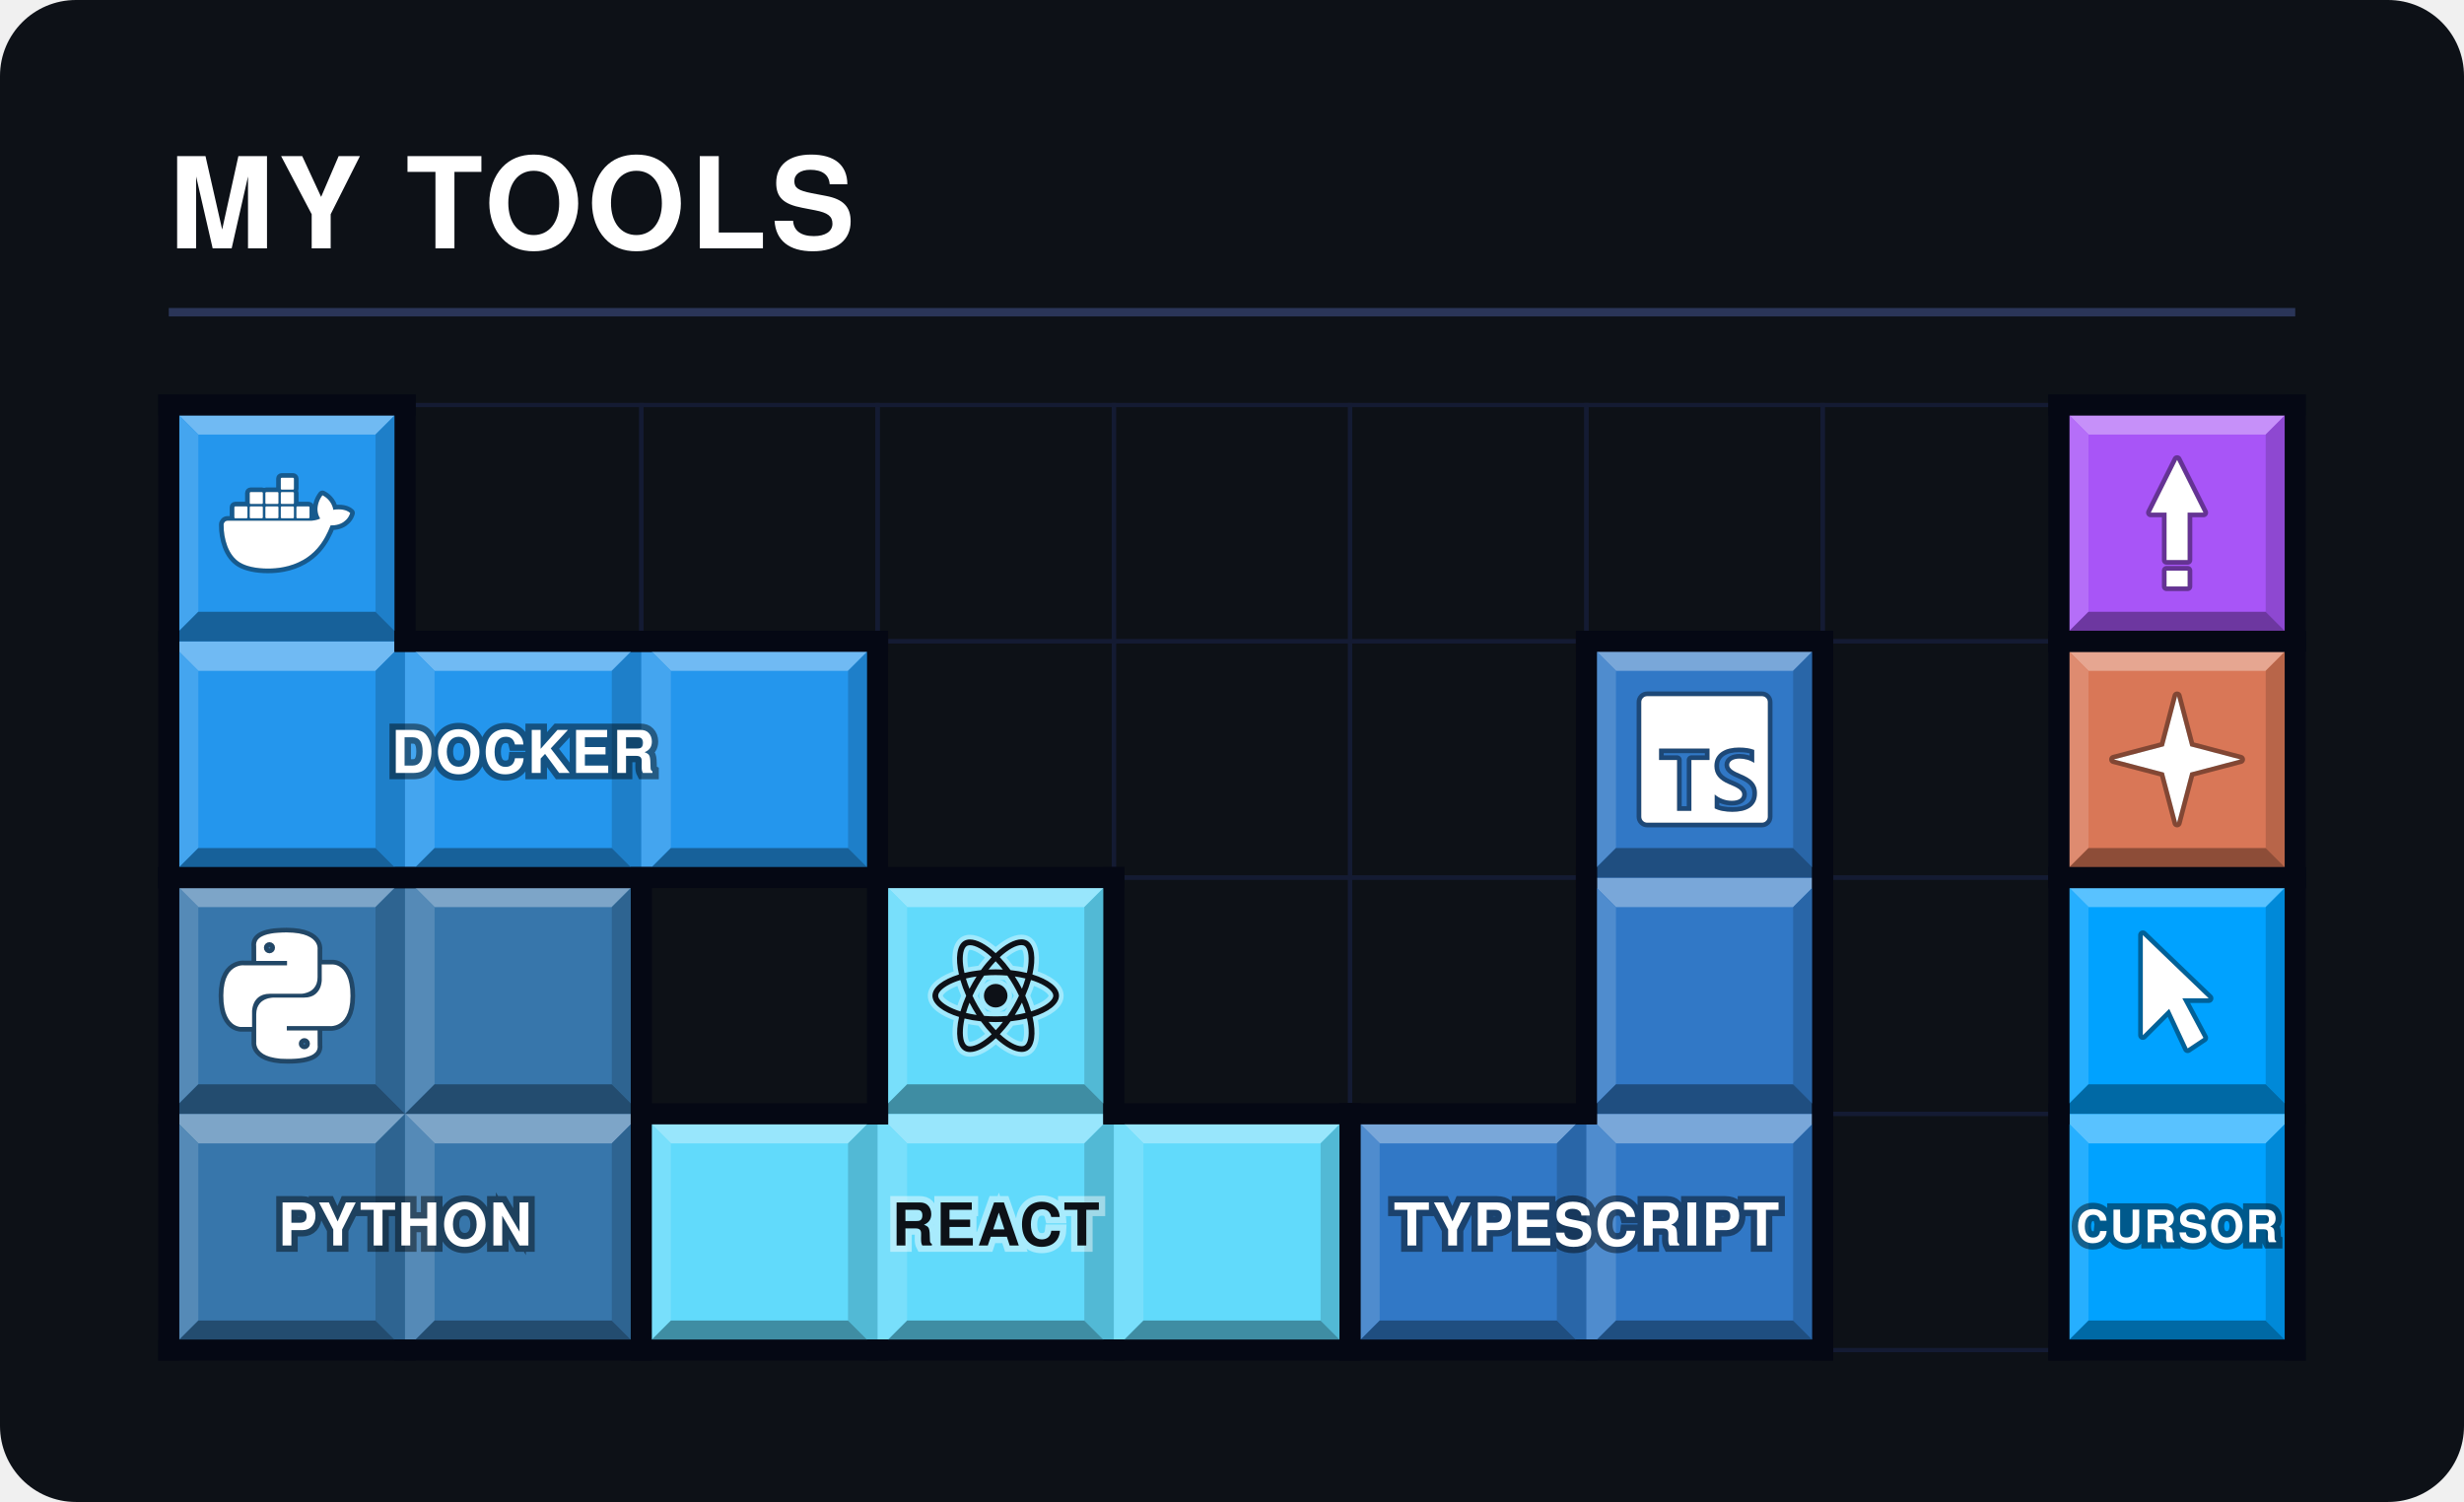
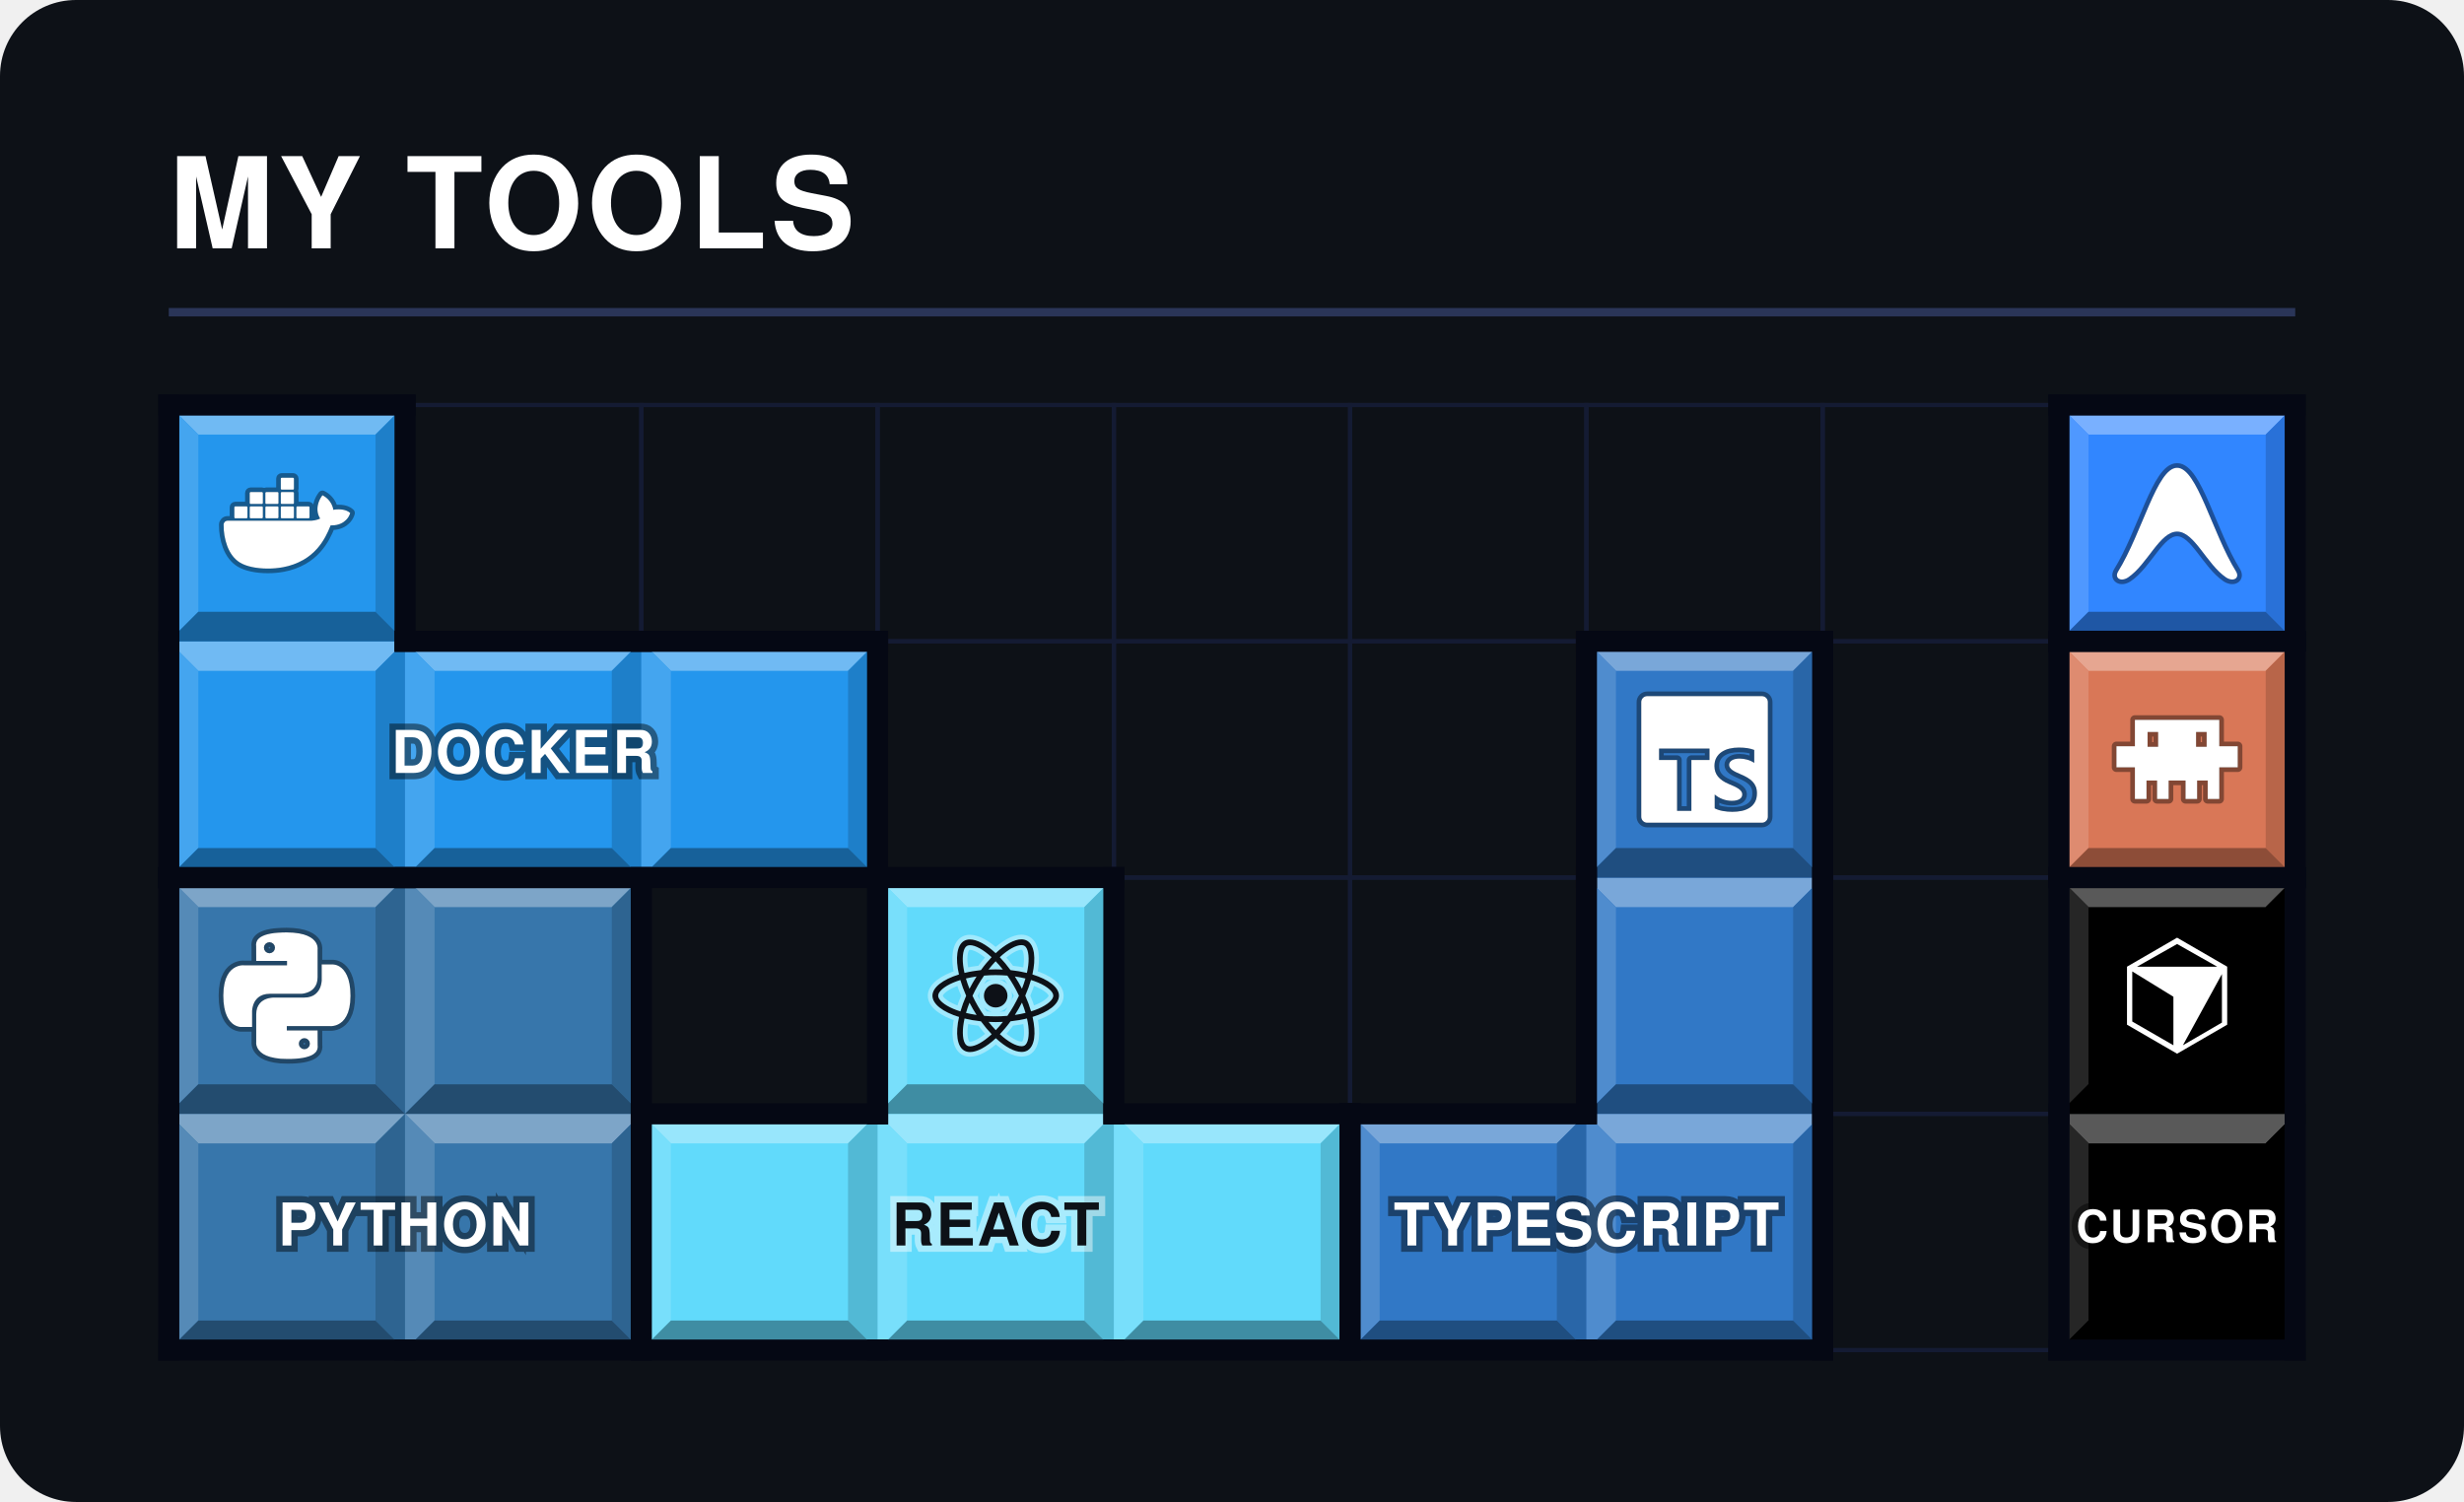
<svg xmlns="http://www.w3.org/2000/svg" viewBox="0 0 584 356" width="584" height="356" role="img" aria-label="Falling-block graphic showing tech skills: PYTHON, REACT, TYPESCRIPT, DOCKER, CURSOR, CLAUDE, ANTIGRAVITY">
  <style>text{font-family:"Segoe UI",Verdana,Helvetica,Arial,sans-serif;font-weight:800;stroke-width:3px;paint-order:stroke;text-anchor:middle;dominant-baseline:central;letter-spacing:.4px}.t{font-size:30px;text-anchor:start;fill:#fff;stroke:none;letter-spacing:1px}@media (prefers-reduced-motion:reduce){.p{animation:none!important}}@keyframes f0{0%{transform:translateY(-280px);animation-timing-function:step-end}9.070%{transform:translateY(-280px);animation-timing-function:step-end}10.658%{transform:translateY(-224px);animation-timing-function:step-end}12.245%{transform:translateY(-168px);animation-timing-function:step-end}13.832%{transform:translateY(-112px);animation-timing-function:step-end}15.420%{transform:translateY(-56px);animation-timing-function:step-end}17.007%{transform:translateY(0px);animation-timing-function:step-end}100%{transform:translateY(0px)}}@keyframes f1{0%{transform:translateY(-280px);animation-timing-function:step-end}17.234%{transform:translateY(-280px);animation-timing-function:step-end}18.821%{transform:translateY(-224px);animation-timing-function:step-end}20.408%{transform:translateY(-168px);animation-timing-function:step-end}21.995%{transform:translateY(-112px);animation-timing-function:step-end}23.583%{transform:translateY(-56px);animation-timing-function:step-end}25.170%{transform:translateY(0px);animation-timing-function:step-end}100%{transform:translateY(0px)}}@keyframes f2{0%{transform:translateY(-280px);animation-timing-function:step-end}25.397%{transform:translateY(-280px);animation-timing-function:step-end}26.984%{transform:translateY(-224px);animation-timing-function:step-end}28.571%{transform:translateY(-168px);animation-timing-function:step-end}30.159%{transform:translateY(-112px);animation-timing-function:step-end}31.746%{transform:translateY(-56px);animation-timing-function:step-end}33.333%{transform:translateY(0px);animation-timing-function:step-end}100%{transform:translateY(0px)}}@keyframes f3{0%{transform:translateY(-168px);animation-timing-function:step-end}41.043%{transform:translateY(-168px);animation-timing-function:step-end}42.630%{transform:translateY(-112px);animation-timing-function:step-end}44.218%{transform:translateY(-56px);animation-timing-function:step-end}45.805%{transform:translateY(0px);animation-timing-function:step-end}100%{transform:translateY(0px)}}@keyframes a0{0%{transform:translateY(-280px);animation-timing-function:step-end}63.719%{transform:translateY(-280px);animation-timing-function:step-end}65.306%{transform:translateY(-224px);animation-timing-function:step-end}66.893%{transform:translateY(-168px);animation-timing-function:step-end}68.481%{transform:translateY(-112px);animation-timing-function:step-end}70.068%{transform:translateY(-56px);animation-timing-function:step-end}71.655%{transform:translateY(0px);animation-timing-function:step-end}100%{transform:translateY(0px)}}@keyframes a1{0%{transform:translateY(-168px);animation-timing-function:step-end}75.057%{transform:translateY(-168px);animation-timing-function:step-end}76.644%{transform:translateY(-112px);animation-timing-function:step-end}78.231%{transform:translateY(-56px);animation-timing-function:step-end}79.819%{transform:translateY(0px);animation-timing-function:step-end}100%{transform:translateY(0px)}}@keyframes a2{0%{transform:translateY(-112px);animation-timing-function:step-end}83.220%{transform:translateY(-112px);animation-timing-function:step-end}84.807%{transform:translateY(-56px);animation-timing-function:step-end}86.395%{transform:translateY(0px);animation-timing-function:step-end}100%{transform:translateY(0px)}}</style>
  <defs>
    <clipPath id="well">
      <rect x="0" y="92" width="584" height="264" />
    </clipPath>
  </defs>
  <rect width="584" height="356" rx="18" fill="#0d1117" />
  <text class="t" x="40" y="52">MY TOOLS</text>
  <line x1="40" y1="74" x2="544" y2="74" stroke="#2a3558" stroke-width="2" />
  <rect x="40" y="264" width="56" height="56" fill="none" stroke="#141b33" />
  <rect x="40" y="208" width="56" height="56" fill="none" stroke="#141b33" />
  <rect x="40" y="152" width="56" height="56" fill="none" stroke="#141b33" />
  <rect x="40" y="96" width="56" height="56" fill="none" stroke="#141b33" />
  <rect x="96" y="264" width="56" height="56" fill="none" stroke="#141b33" />
  <rect x="96" y="208" width="56" height="56" fill="none" stroke="#141b33" />
  <rect x="96" y="152" width="56" height="56" fill="none" stroke="#141b33" />
  <rect x="96" y="96" width="56" height="56" fill="none" stroke="#141b33" />
  <rect x="152" y="264" width="56" height="56" fill="none" stroke="#141b33" />
  <rect x="152" y="208" width="56" height="56" fill="none" stroke="#141b33" />
  <rect x="152" y="152" width="56" height="56" fill="none" stroke="#141b33" />
  <rect x="152" y="96" width="56" height="56" fill="none" stroke="#141b33" />
  <rect x="208" y="264" width="56" height="56" fill="none" stroke="#141b33" />
  <rect x="208" y="208" width="56" height="56" fill="none" stroke="#141b33" />
  <rect x="208" y="152" width="56" height="56" fill="none" stroke="#141b33" />
  <rect x="208" y="96" width="56" height="56" fill="none" stroke="#141b33" />
  <rect x="264" y="264" width="56" height="56" fill="none" stroke="#141b33" />
  <rect x="264" y="208" width="56" height="56" fill="none" stroke="#141b33" />
  <rect x="264" y="152" width="56" height="56" fill="none" stroke="#141b33" />
  <rect x="264" y="96" width="56" height="56" fill="none" stroke="#141b33" />
  <rect x="320" y="264" width="56" height="56" fill="none" stroke="#141b33" />
  <rect x="320" y="208" width="56" height="56" fill="none" stroke="#141b33" />
  <rect x="320" y="152" width="56" height="56" fill="none" stroke="#141b33" />
  <rect x="320" y="96" width="56" height="56" fill="none" stroke="#141b33" />
  <rect x="376" y="264" width="56" height="56" fill="none" stroke="#141b33" />
  <rect x="376" y="208" width="56" height="56" fill="none" stroke="#141b33" />
  <rect x="376" y="152" width="56" height="56" fill="none" stroke="#141b33" />
  <rect x="376" y="96" width="56" height="56" fill="none" stroke="#141b33" />
  <rect x="432" y="264" width="56" height="56" fill="none" stroke="#141b33" />
  <rect x="432" y="208" width="56" height="56" fill="none" stroke="#141b33" />
  <rect x="432" y="152" width="56" height="56" fill="none" stroke="#141b33" />
  <rect x="432" y="96" width="56" height="56" fill="none" stroke="#141b33" />
  <rect x="488" y="264" width="56" height="56" fill="none" stroke="#141b33" />
  <rect x="488" y="208" width="56" height="56" fill="none" stroke="#141b33" />
  <rect x="488" y="152" width="56" height="56" fill="none" stroke="#141b33" />
  <rect x="488" y="96" width="56" height="56" fill="none" stroke="#141b33" />
  <g clip-path="url(#well)">
    <g class="p" style="animation:f0 4.41s linear 1 both">
      <rect x="40" y="264" width="56" height="56" fill="#3776ab" />
      <polygon points="40,264 96,264 89,271 47,271" fill="#7da5c8" />
      <polygon points="40,264 47,271 47,313 40,320" fill="#558ab7" />
      <polygon points="96,264 96,320 89,313 89,271" fill="#2e6491" />
      <polygon points="40,320 96,320 89,313 47,313" fill="#234c6f" />
      <rect x="96" y="264" width="56" height="56" fill="#3776ab" />
      <polygon points="96,264 152,264 145,271 103,271" fill="#7da5c8" />
      <polygon points="96,264 103,271 103,313 96,320" fill="#558ab7" />
      <polygon points="152,264 152,320 145,313 145,271" fill="#2e6491" />
      <polygon points="96,320 152,320 145,313 103,313" fill="#234c6f" />
      <rect x="40" y="208" width="56" height="56" fill="#3776ab" />
      <polygon points="40,208 96,208 89,215 47,215" fill="#7da5c8" />
      <polygon points="40,208 47,215 47,257 40,264" fill="#558ab7" />
      <polygon points="96,208 96,264 89,257 89,215" fill="#2e6491" />
      <polygon points="40,264 96,264 89,257 47,257" fill="#234c6f" />
      <rect x="96" y="208" width="56" height="56" fill="#3776ab" />
      <polygon points="96,208 152,208 145,215 103,215" fill="#7da5c8" />
      <polygon points="96,208 103,215 103,257 96,264" fill="#558ab7" />
      <polygon points="152,208 152,264 145,257 145,215" fill="#2e6491" />
      <polygon points="96,264 152,264 145,257 103,257" fill="#234c6f" />
      <line x1="40" y1="320" x2="96" y2="320" stroke="#050814" stroke-width="5" stroke-linecap="square" />
      <line x1="40" y1="264" x2="40" y2="320" stroke="#050814" stroke-width="5" stroke-linecap="square" />
      <line x1="96" y1="320" x2="152" y2="320" stroke="#050814" stroke-width="5" stroke-linecap="square" />
      <line x1="152" y1="264" x2="152" y2="320" stroke="#050814" stroke-width="5" stroke-linecap="square" />
      <line x1="40" y1="208" x2="96" y2="208" stroke="#050814" stroke-width="5" stroke-linecap="square" />
      <line x1="40" y1="208" x2="40" y2="264" stroke="#050814" stroke-width="5" stroke-linecap="square" />
      <line x1="96" y1="208" x2="152" y2="208" stroke="#050814" stroke-width="5" stroke-linecap="square" />
      <line x1="152" y1="208" x2="152" y2="264" stroke="#050814" stroke-width="5" stroke-linecap="square" />
      <path transform="translate(53.0,221.0) scale(1.25)" d="M14.25.18l.9.2.73.26.59.3.45.32.34.34.25.34.16.33.1.3.04.26.02.2-.01.13V8.5l-.05.63-.13.55-.21.46-.26.38-.3.31-.33.25-.35.19-.35.14-.33.1-.3.07-.26.04-.21.02H8.77l-.69.05-.59.14-.5.22-.41.27-.33.32-.27.35-.2.36-.15.37-.1.35-.07.32-.04.27-.02.21v3.06H3.17l-.21-.03-.28-.07-.32-.12-.35-.18-.36-.26-.36-.36-.35-.46-.32-.59-.28-.73-.21-.88-.14-1.05-.05-1.23.06-1.22.16-1.04.24-.87.32-.71.36-.57.4-.44.42-.33.42-.24.4-.16.36-.1.32-.05.24-.01h.16l.06.01h8.16v-.83H6.18l-.01-2.75-.02-.37.05-.34.11-.31.17-.28.25-.26.31-.23.38-.2.44-.18.51-.15.58-.12.64-.1.71-.06.77-.04.84-.02 1.27.05zm-6.3 1.98l-.23.33-.08.41.08.41.23.34.33.22.41.09.41-.09.33-.22.23-.34.08-.41-.08-.41-.23-.33-.33-.22-.41-.09-.41.09zm13.09 3.95l.28.06.32.12.35.18.36.27.36.35.35.47.32.59.28.73.21.88.14 1.04.05 1.23-.06 1.23-.16 1.04-.24.86-.32.71-.36.57-.4.45-.42.33-.42.24-.4.16-.36.09-.32.05-.24.02-.16-.01h-8.22v.82h5.84l.01 2.76.02.36-.05.34-.11.31-.17.29-.25.25-.31.24-.38.2-.44.17-.51.15-.58.13-.64.09-.71.07-.77.04-.84.01-1.27-.04-1.07-.14-.9-.2-.73-.25-.59-.3-.45-.33-.34-.34-.25-.34-.16-.33-.1-.3-.04-.25-.02-.2.01-.13v-5.34l.05-.64.13-.54.21-.46.26-.38.3-.32.33-.24.35-.2.35-.14.33-.1.3-.06.26-.04.21-.02.13-.01h5.84l.69-.05.59-.14.5-.21.41-.28.33-.32.27-.35.2-.36.15-.36.1-.35.07-.32.04-.28.02-.21V6.07h2.09l.14.01zm-6.47 14.25l-.23.33-.08.41.08.41.23.33.33.23.41.08.41-.08.33-.23.23-.33.08-.41-.08-.41-.23-.33-.33-.23-.41-.08-.41.08z" fill="#000000" fill-opacity=".4" stroke="#000000" stroke-opacity=".4" stroke-width="1.76" stroke-linejoin="round" />
      <path transform="translate(53.0,221.0) scale(1.25)" d="M14.25.18l.9.2.73.26.59.3.45.32.34.34.25.34.16.33.1.3.04.26.02.2-.01.13V8.5l-.05.63-.13.55-.21.46-.26.38-.3.31-.33.25-.35.19-.35.14-.33.1-.3.07-.26.04-.21.02H8.77l-.69.05-.59.14-.5.22-.41.27-.33.32-.27.35-.2.36-.15.37-.1.35-.07.32-.04.27-.02.21v3.06H3.17l-.21-.03-.28-.07-.32-.12-.35-.18-.36-.26-.36-.36-.35-.46-.32-.59-.28-.73-.21-.88-.14-1.05-.05-1.23.06-1.22.16-1.04.24-.87.32-.71.36-.57.4-.44.42-.33.42-.24.4-.16.36-.1.32-.05.24-.01h.16l.06.01h8.16v-.83H6.18l-.01-2.75-.02-.37.05-.34.11-.31.17-.28.25-.26.31-.23.38-.2.44-.18.51-.15.58-.12.64-.1.71-.06.77-.04.84-.02 1.27.05zm-6.3 1.98l-.23.33-.08.41.08.41.23.34.33.22.41.09.41-.09.33-.22.23-.34.08-.41-.08-.41-.23-.33-.33-.22-.41-.09-.41.09zm13.09 3.95l.28.06.32.12.35.18.36.27.36.35.35.47.32.59.28.73.21.88.14 1.04.05 1.23-.06 1.23-.16 1.04-.24.86-.32.71-.36.57-.4.45-.42.33-.42.24-.4.16-.36.09-.32.05-.24.02-.16-.01h-8.22v.82h5.84l.01 2.76.02.36-.05.34-.11.31-.17.29-.25.25-.31.24-.38.2-.44.17-.51.15-.58.13-.64.09-.71.07-.77.04-.84.01-1.27-.04-1.07-.14-.9-.2-.73-.25-.59-.3-.45-.33-.34-.34-.25-.34-.16-.33-.1-.3-.04-.25-.02-.2.01-.13v-5.34l.05-.64.13-.54.21-.46.26-.38.3-.32.33-.24.35-.2.35-.14.33-.1.3-.06.26-.04.21-.02.13-.01h5.84l.69-.05.59-.14.5-.21.41-.28.33-.32.27-.35.2-.36.15-.36.1-.35.07-.32.04-.28.02-.21V6.07h2.09l.14.01zm-6.47 14.25l-.23.33-.08.41.08.41.23.33.33.23.41.08.41-.08.33-.23.23-.33.08-.41-.08-.41-.23-.33-.33-.23-.41-.08-.41.08z" fill="#ffffff" />
      <text x="96.0" y="292.0" font-size="14.0" style="fill:#ffffff;stroke:#000000;stroke-opacity:.45">PYTHON</text>
    </g>
    <g class="p" style="animation:f1 4.41s linear 1 both">
      <rect x="152" y="264" width="56" height="56" fill="#61dafb" />
      <polygon points="152,264 208,264 201,271 159,271" fill="#98e6fc" />
      <polygon points="152,264 159,271 159,313 152,320" fill="#78dffb" />
      <polygon points="208,264 208,320 201,313 201,271" fill="#52b9d5" />
      <polygon points="152,320 208,320 201,313 159,313" fill="#3f8da3" />
      <rect x="208" y="264" width="56" height="56" fill="#61dafb" />
      <polygon points="208,264 264,264 257,271 215,271" fill="#98e6fc" />
      <polygon points="208,264 215,271 215,313 208,320" fill="#78dffb" />
      <polygon points="264,264 264,320 257,313 257,271" fill="#52b9d5" />
      <polygon points="208,320 264,320 257,313 215,313" fill="#3f8da3" />
      <rect x="264" y="264" width="56" height="56" fill="#61dafb" />
      <polygon points="264,264 320,264 313,271 271,271" fill="#98e6fc" />
      <polygon points="264,264 271,271 271,313 264,320" fill="#78dffb" />
      <polygon points="320,264 320,320 313,313 313,271" fill="#52b9d5" />
      <polygon points="264,320 320,320 313,313 271,313" fill="#3f8da3" />
      <rect x="208" y="208" width="56" height="56" fill="#61dafb" />
      <polygon points="208,208 264,208 257,215 215,215" fill="#98e6fc" />
      <polygon points="208,208 215,215 215,257 208,264" fill="#78dffb" />
      <polygon points="264,208 264,264 257,257 257,215" fill="#52b9d5" />
      <polygon points="208,264 264,264 257,257 215,257" fill="#3f8da3" />
      <line x1="152" y1="264" x2="208" y2="264" stroke="#050814" stroke-width="5" stroke-linecap="square" />
      <line x1="152" y1="320" x2="208" y2="320" stroke="#050814" stroke-width="5" stroke-linecap="square" />
      <line x1="152" y1="264" x2="152" y2="320" stroke="#050814" stroke-width="5" stroke-linecap="square" />
      <line x1="208" y1="320" x2="264" y2="320" stroke="#050814" stroke-width="5" stroke-linecap="square" />
      <line x1="264" y1="264" x2="320" y2="264" stroke="#050814" stroke-width="5" stroke-linecap="square" />
      <line x1="264" y1="320" x2="320" y2="320" stroke="#050814" stroke-width="5" stroke-linecap="square" />
      <line x1="320" y1="264" x2="320" y2="320" stroke="#050814" stroke-width="5" stroke-linecap="square" />
      <line x1="208" y1="208" x2="264" y2="208" stroke="#050814" stroke-width="5" stroke-linecap="square" />
      <line x1="208" y1="208" x2="208" y2="264" stroke="#050814" stroke-width="5" stroke-linecap="square" />
      <line x1="264" y1="208" x2="264" y2="264" stroke="#050814" stroke-width="5" stroke-linecap="square" />
      <path transform="translate(221.0,221.0) scale(1.25)" d="M14.23 12.004a2.236 2.236 0 0 1-2.235 2.236 2.236 2.236 0 0 1-2.236-2.236 2.236 2.236 0 0 1 2.235-2.236 2.236 2.236 0 0 1 2.236 2.236zm2.648-10.69c-1.346 0-3.107.96-4.888 2.622-1.78-1.653-3.542-2.602-4.887-2.602-.41 0-.783.093-1.106.278-1.375.793-1.683 3.264-.973 6.365C1.98 8.917 0 10.42 0 12.004c0 1.59 1.99 3.097 5.043 4.03-.704 3.113-.39 5.588.988 6.38.32.187.69.275 1.102.275 1.345 0 3.107-.96 4.888-2.624 1.78 1.654 3.542 2.603 4.887 2.603.41 0 .783-.09 1.106-.275 1.374-.792 1.683-3.263.973-6.365C22.02 15.096 24 13.59 24 12.004c0-1.59-1.99-3.097-5.043-4.032.704-3.11.39-5.587-.988-6.38-.318-.184-.688-.277-1.092-.278zm-.005 1.09v.006c.225 0 .406.044.558.127.666.382.955 1.835.73 3.704-.054.46-.142.945-.25 1.44-.96-.236-2.006-.417-3.107-.534-.66-.905-1.345-1.727-2.035-2.447 1.592-1.48 3.087-2.292 4.105-2.295zm-9.77.02c1.012 0 2.514.808 4.11 2.28-.686.72-1.37 1.537-2.02 2.442-1.107.117-2.154.298-3.113.538-.112-.49-.195-.964-.254-1.42-.23-1.868.054-3.32.714-3.707.19-.09.4-.127.563-.132zm4.882 3.05c.455.468.91.992 1.36 1.564-.44-.02-.89-.034-1.345-.034-.46 0-.915.01-1.36.034.44-.572.895-1.096 1.345-1.565zM12 8.1c.74 0 1.477.034 2.202.093.406.582.802 1.203 1.183 1.86.372.64.71 1.29 1.018 1.946-.308.655-.646 1.31-1.013 1.95-.38.66-.773 1.288-1.18 1.87-.728.063-1.466.098-2.21.098-.74 0-1.477-.035-2.202-.093-.406-.582-.802-1.204-1.183-1.86-.372-.64-.71-1.29-1.018-1.946.303-.657.646-1.313 1.013-1.954.38-.66.773-1.286 1.18-1.868.728-.064 1.466-.098 2.21-.098zm-3.635.254c-.24.377-.48.763-.704 1.16-.225.39-.435.782-.635 1.174-.265-.656-.49-1.31-.676-1.947.64-.15 1.315-.283 2.015-.386zm7.26 0c.695.103 1.365.23 2.006.387-.18.632-.405 1.282-.66 1.933-.2-.39-.41-.783-.64-1.174-.225-.392-.465-.774-.705-1.146zm3.063.675c.484.15.944.317 1.375.498 1.732.74 2.852 1.708 2.852 2.476-.005.768-1.125 1.74-2.857 2.475-.42.18-.88.342-1.355.493-.28-.958-.646-1.956-1.1-2.98.45-1.017.81-2.01 1.085-2.964zm-13.395.004c.278.96.645 1.957 1.1 2.98-.45 1.017-.812 2.01-1.086 2.964-.484-.15-.944-.318-1.37-.5-1.732-.737-2.852-1.706-2.852-2.474 0-.768 1.12-1.742 2.852-2.476.42-.18.88-.342 1.356-.494zm11.678 4.28c.265.657.49 1.312.676 1.948-.64.157-1.316.29-2.016.39.24-.375.48-.762.705-1.158.225-.39.435-.788.636-1.18zm-9.945.02c.2.392.41.783.64 1.175.23.39.465.772.705 1.143-.695-.102-1.365-.23-2.006-.386.18-.63.406-1.282.66-1.933zM17.92 16.32c.112.493.2.968.254 1.423.23 1.868-.054 3.32-.714 3.708-.147.09-.338.128-.563.128-1.012 0-2.514-.807-4.11-2.28.686-.72 1.37-1.536 2.02-2.44 1.107-.118 2.154-.3 3.113-.54zm-11.83.01c.96.234 2.006.415 3.107.532.66.905 1.345 1.727 2.035 2.446-1.595 1.483-3.092 2.295-4.11 2.295-.22-.005-.406-.05-.553-.132-.666-.38-.955-1.834-.73-3.703.054-.46.142-.944.25-1.438zm4.56.64c.44.02.89.034 1.345.034.46 0 .915-.01 1.36-.034-.44.572-.895 1.095-1.345 1.565-.455-.47-.91-.993-1.36-1.565z" fill="#ffffff" fill-opacity=".4" stroke="#ffffff" stroke-opacity=".4" stroke-width="1.76" stroke-linejoin="round" />
      <path transform="translate(221.0,221.0) scale(1.25)" d="M14.23 12.004a2.236 2.236 0 0 1-2.235 2.236 2.236 2.236 0 0 1-2.236-2.236 2.236 2.236 0 0 1 2.235-2.236 2.236 2.236 0 0 1 2.236 2.236zm2.648-10.69c-1.346 0-3.107.96-4.888 2.622-1.78-1.653-3.542-2.602-4.887-2.602-.41 0-.783.093-1.106.278-1.375.793-1.683 3.264-.973 6.365C1.98 8.917 0 10.42 0 12.004c0 1.59 1.99 3.097 5.043 4.03-.704 3.113-.39 5.588.988 6.38.32.187.69.275 1.102.275 1.345 0 3.107-.96 4.888-2.624 1.78 1.654 3.542 2.603 4.887 2.603.41 0 .783-.09 1.106-.275 1.374-.792 1.683-3.263.973-6.365C22.02 15.096 24 13.59 24 12.004c0-1.59-1.99-3.097-5.043-4.032.704-3.11.39-5.587-.988-6.38-.318-.184-.688-.277-1.092-.278zm-.005 1.09v.006c.225 0 .406.044.558.127.666.382.955 1.835.73 3.704-.054.46-.142.945-.25 1.44-.96-.236-2.006-.417-3.107-.534-.66-.905-1.345-1.727-2.035-2.447 1.592-1.48 3.087-2.292 4.105-2.295zm-9.77.02c1.012 0 2.514.808 4.11 2.28-.686.72-1.37 1.537-2.02 2.442-1.107.117-2.154.298-3.113.538-.112-.49-.195-.964-.254-1.42-.23-1.868.054-3.32.714-3.707.19-.09.4-.127.563-.132zm4.882 3.05c.455.468.91.992 1.36 1.564-.44-.02-.89-.034-1.345-.034-.46 0-.915.01-1.36.034.44-.572.895-1.096 1.345-1.565zM12 8.1c.74 0 1.477.034 2.202.093.406.582.802 1.203 1.183 1.86.372.64.71 1.29 1.018 1.946-.308.655-.646 1.31-1.013 1.95-.38.66-.773 1.288-1.18 1.87-.728.063-1.466.098-2.21.098-.74 0-1.477-.035-2.202-.093-.406-.582-.802-1.204-1.183-1.86-.372-.64-.71-1.29-1.018-1.946.303-.657.646-1.313 1.013-1.954.38-.66.773-1.286 1.18-1.868.728-.064 1.466-.098 2.21-.098zm-3.635.254c-.24.377-.48.763-.704 1.16-.225.39-.435.782-.635 1.174-.265-.656-.49-1.31-.676-1.947.64-.15 1.315-.283 2.015-.386zm7.26 0c.695.103 1.365.23 2.006.387-.18.632-.405 1.282-.66 1.933-.2-.39-.41-.783-.64-1.174-.225-.392-.465-.774-.705-1.146zm3.063.675c.484.15.944.317 1.375.498 1.732.74 2.852 1.708 2.852 2.476-.005.768-1.125 1.74-2.857 2.475-.42.18-.88.342-1.355.493-.28-.958-.646-1.956-1.1-2.98.45-1.017.81-2.01 1.085-2.964zm-13.395.004c.278.96.645 1.957 1.1 2.98-.45 1.017-.812 2.01-1.086 2.964-.484-.15-.944-.318-1.37-.5-1.732-.737-2.852-1.706-2.852-2.474 0-.768 1.12-1.742 2.852-2.476.42-.18.88-.342 1.356-.494zm11.678 4.28c.265.657.49 1.312.676 1.948-.64.157-1.316.29-2.016.39.24-.375.48-.762.705-1.158.225-.39.435-.788.636-1.18zm-9.945.02c.2.392.41.783.64 1.175.23.39.465.772.705 1.143-.695-.102-1.365-.23-2.006-.386.18-.63.406-1.282.66-1.933zM17.92 16.32c.112.493.2.968.254 1.423.23 1.868-.054 3.32-.714 3.708-.147.09-.338.128-.563.128-1.012 0-2.514-.807-4.11-2.28.686-.72 1.37-1.536 2.02-2.44 1.107-.118 2.154-.3 3.113-.54zm-11.83.01c.96.234 2.006.415 3.107.532.66.905 1.345 1.727 2.035 2.446-1.595 1.483-3.092 2.295-4.11 2.295-.22-.005-.406-.05-.553-.132-.666-.38-.955-1.834-.73-3.703.054-.46.142-.944.25-1.438zm4.56.64c.44.02.89.034 1.345.034.46 0 .915-.01 1.36-.034-.44.572-.895 1.095-1.345 1.565-.455-.47-.91-.993-1.36-1.565z" fill="#0d1117" />
      <text x="236.0" y="292.0" font-size="14.0" style="fill:#0d1117;stroke:#ffffff;stroke-opacity:.45">REACT</text>
    </g>
    <g class="p" style="animation:f2 4.41s linear 1 both">
      <rect x="320" y="264" width="56" height="56" fill="#3178c6" />
      <polygon points="320,264 376,264 369,271 327,271" fill="#79a7d9" />
      <polygon points="320,264 327,271 327,313 320,320" fill="#4f8cce" />
      <polygon points="376,264 376,320 369,313 369,271" fill="#2966a8" />
      <polygon points="320,320 376,320 369,313 327,313" fill="#1f4e80" />
      <rect x="376" y="264" width="56" height="56" fill="#3178c6" />
      <polygon points="376,264 432,264 425,271 383,271" fill="#79a7d9" />
      <polygon points="376,264 383,271 383,313 376,320" fill="#4f8cce" />
      <polygon points="432,264 432,320 425,313 425,271" fill="#2966a8" />
      <polygon points="376,320 432,320 425,313 383,313" fill="#1f4e80" />
      <rect x="376" y="208" width="56" height="56" fill="#3178c6" />
      <polygon points="376,208 432,208 425,215 383,215" fill="#79a7d9" />
      <polygon points="376,208 383,215 383,257 376,264" fill="#4f8cce" />
      <polygon points="432,208 432,264 425,257 425,215" fill="#2966a8" />
      <polygon points="376,264 432,264 425,257 383,257" fill="#1f4e80" />
      <rect x="376" y="152" width="56" height="56" fill="#3178c6" />
      <polygon points="376,152 432,152 425,159 383,159" fill="#79a7d9" />
      <polygon points="376,152 383,159 383,201 376,208" fill="#4f8cce" />
      <polygon points="432,152 432,208 425,201 425,159" fill="#2966a8" />
      <polygon points="376,208 432,208 425,201 383,201" fill="#1f4e80" />
      <line x1="320" y1="264" x2="376" y2="264" stroke="#050814" stroke-width="5" stroke-linecap="square" />
      <line x1="320" y1="320" x2="376" y2="320" stroke="#050814" stroke-width="5" stroke-linecap="square" />
      <line x1="320" y1="264" x2="320" y2="320" stroke="#050814" stroke-width="5" stroke-linecap="square" />
      <line x1="376" y1="320" x2="432" y2="320" stroke="#050814" stroke-width="5" stroke-linecap="square" />
      <line x1="432" y1="264" x2="432" y2="320" stroke="#050814" stroke-width="5" stroke-linecap="square" />
      <line x1="376" y1="208" x2="376" y2="264" stroke="#050814" stroke-width="5" stroke-linecap="square" />
      <line x1="432" y1="208" x2="432" y2="264" stroke="#050814" stroke-width="5" stroke-linecap="square" />
      <line x1="376" y1="152" x2="432" y2="152" stroke="#050814" stroke-width="5" stroke-linecap="square" />
      <line x1="376" y1="152" x2="376" y2="208" stroke="#050814" stroke-width="5" stroke-linecap="square" />
      <line x1="432" y1="152" x2="432" y2="208" stroke="#050814" stroke-width="5" stroke-linecap="square" />
      <path transform="translate(389.0,165.0) scale(1.25)" d="M1.125 0C.502 0 0 .502 0 1.125v21.75C0 23.498.502 24 1.125 24h21.75c.623 0 1.125-.502 1.125-1.125V1.125C24 .502 23.498 0 22.875 0zm17.363 9.75c.612 0 1.154.037 1.627.111a6.38 6.38 0 0 1 1.306.34v2.458a3.95 3.95 0 0 0-.643-.361 5.093 5.093 0 0 0-.717-.26 5.453 5.453 0 0 0-1.426-.2c-.3 0-.573.028-.819.086a2.1 2.1 0 0 0-.623.242c-.17.104-.3.229-.393.374a.888.888 0 0 0-.14.49c0 .196.053.373.156.529.104.156.252.304.443.444s.423.276.696.41c.273.135.582.274.926.416.47.197.892.407 1.266.628.374.222.695.473.963.753.268.279.472.598.614.957.142.359.214.776.214 1.253 0 .657-.125 1.21-.373 1.656a3.033 3.033 0 0 1-1.012 1.085 4.38 4.38 0 0 1-1.487.596c-.566.12-1.163.18-1.79.18a9.916 9.916 0 0 1-1.84-.164 5.544 5.544 0 0 1-1.512-.493v-2.63a5.033 5.033 0 0 0 3.237 1.2c.333 0 .624-.03.872-.09.249-.06.456-.144.623-.25.166-.108.29-.234.373-.38a1.023 1.023 0 0 0-.074-1.089 2.12 2.12 0 0 0-.537-.5 5.597 5.597 0 0 0-.807-.444 27.72 27.72 0 0 0-1.007-.436c-.918-.383-1.602-.852-2.053-1.405-.45-.553-.676-1.222-.676-2.005 0-.614.123-1.141.369-1.582.246-.441.58-.804 1.004-1.089a4.494 4.494 0 0 1 1.47-.629 7.536 7.536 0 0 1 1.77-.201zm-15.113.188h9.563v2.166H9.506v9.646H6.789v-9.646H3.375z" fill="#000000" fill-opacity=".4" stroke="#000000" stroke-opacity=".4" stroke-width="1.76" stroke-linejoin="round" />
      <path transform="translate(389.0,165.0) scale(1.25)" d="M1.125 0C.502 0 0 .502 0 1.125v21.75C0 23.498.502 24 1.125 24h21.75c.623 0 1.125-.502 1.125-1.125V1.125C24 .502 23.498 0 22.875 0zm17.363 9.75c.612 0 1.154.037 1.627.111a6.38 6.38 0 0 1 1.306.34v2.458a3.95 3.95 0 0 0-.643-.361 5.093 5.093 0 0 0-.717-.26 5.453 5.453 0 0 0-1.426-.2c-.3 0-.573.028-.819.086a2.1 2.1 0 0 0-.623.242c-.17.104-.3.229-.393.374a.888.888 0 0 0-.14.49c0 .196.053.373.156.529.104.156.252.304.443.444s.423.276.696.41c.273.135.582.274.926.416.47.197.892.407 1.266.628.374.222.695.473.963.753.268.279.472.598.614.957.142.359.214.776.214 1.253 0 .657-.125 1.21-.373 1.656a3.033 3.033 0 0 1-1.012 1.085 4.38 4.38 0 0 1-1.487.596c-.566.12-1.163.18-1.79.18a9.916 9.916 0 0 1-1.84-.164 5.544 5.544 0 0 1-1.512-.493v-2.63a5.033 5.033 0 0 0 3.237 1.2c.333 0 .624-.03.872-.09.249-.06.456-.144.623-.25.166-.108.29-.234.373-.38a1.023 1.023 0 0 0-.074-1.089 2.12 2.12 0 0 0-.537-.5 5.597 5.597 0 0 0-.807-.444 27.72 27.72 0 0 0-1.007-.436c-.918-.383-1.602-.852-2.053-1.405-.45-.553-.676-1.222-.676-2.005 0-.614.123-1.141.369-1.582.246-.441.58-.804 1.004-1.089a4.494 4.494 0 0 1 1.47-.629 7.536 7.536 0 0 1 1.77-.201zm-15.113.188h9.563v2.166H9.506v9.646H6.789v-9.646H3.375z" fill="#ffffff" />
      <text x="376.0" y="292.0" font-size="14.0" style="fill:#ffffff;stroke:#000000;stroke-opacity:.45">TYPESCRIPT</text>
    </g>
    <g class="p" style="animation:f3 4.41s linear 1 both">
      <rect x="40" y="152" width="56" height="56" fill="#2496ed" />
      <polygon points="40,152 96,152 89,159 47,159" fill="#70baf3" />
      <polygon points="40,152 47,159 47,201 40,208" fill="#44a5ef" />
      <polygon points="96,152 96,208 89,201 89,159" fill="#1e7fc9" />
      <polygon points="40,208 96,208 89,201 47,201" fill="#17619a" />
      <rect x="96" y="152" width="56" height="56" fill="#2496ed" />
      <polygon points="96,152 152,152 145,159 103,159" fill="#70baf3" />
      <polygon points="96,152 103,159 103,201 96,208" fill="#44a5ef" />
      <polygon points="152,152 152,208 145,201 145,159" fill="#1e7fc9" />
      <polygon points="96,208 152,208 145,201 103,201" fill="#17619a" />
      <rect x="152" y="152" width="56" height="56" fill="#2496ed" />
      <polygon points="152,152 208,152 201,159 159,159" fill="#70baf3" />
      <polygon points="152,152 159,159 159,201 152,208" fill="#44a5ef" />
      <polygon points="208,152 208,208 201,201 201,159" fill="#1e7fc9" />
      <polygon points="152,208 208,208 201,201 159,201" fill="#17619a" />
      <rect x="40" y="96" width="56" height="56" fill="#2496ed" />
      <polygon points="40,96 96,96 89,103 47,103" fill="#70baf3" />
      <polygon points="40,96 47,103 47,145 40,152" fill="#44a5ef" />
      <polygon points="96,96 96,152 89,145 89,103" fill="#1e7fc9" />
      <polygon points="40,152 96,152 89,145 47,145" fill="#17619a" />
      <line x1="40" y1="208" x2="96" y2="208" stroke="#050814" stroke-width="5" stroke-linecap="square" />
      <line x1="40" y1="152" x2="40" y2="208" stroke="#050814" stroke-width="5" stroke-linecap="square" />
      <line x1="96" y1="152" x2="152" y2="152" stroke="#050814" stroke-width="5" stroke-linecap="square" />
      <line x1="96" y1="208" x2="152" y2="208" stroke="#050814" stroke-width="5" stroke-linecap="square" />
      <line x1="152" y1="152" x2="208" y2="152" stroke="#050814" stroke-width="5" stroke-linecap="square" />
      <line x1="152" y1="208" x2="208" y2="208" stroke="#050814" stroke-width="5" stroke-linecap="square" />
      <line x1="208" y1="152" x2="208" y2="208" stroke="#050814" stroke-width="5" stroke-linecap="square" />
      <line x1="40" y1="96" x2="96" y2="96" stroke="#050814" stroke-width="5" stroke-linecap="square" />
      <line x1="40" y1="96" x2="40" y2="152" stroke="#050814" stroke-width="5" stroke-linecap="square" />
      <line x1="96" y1="96" x2="96" y2="152" stroke="#050814" stroke-width="5" stroke-linecap="square" />
      <path transform="translate(53.0,109.0) scale(1.25)" d="M13.983 11.078h2.119a.186.186 0 00.186-.185V9.006a.186.186 0 00-.186-.186h-2.119a.185.185 0 00-.185.185v1.888c0 .102.083.185.185.185m-2.954-5.43h2.118a.186.186 0 00.186-.186V3.574a.186.186 0 00-.186-.185h-2.118a.185.185 0 00-.185.185v1.888c0 .102.082.185.185.185m0 2.716h2.118a.187.187 0 00.186-.186V6.29a.186.186 0 00-.186-.185h-2.118a.185.185 0 00-.185.185v1.887c0 .102.082.185.185.186m-2.93 0h2.12a.186.186 0 00.184-.186V6.29a.185.185 0 00-.185-.185H8.1a.185.185 0 00-.185.185v1.887c0 .102.083.185.185.186m-2.964 0h2.119a.186.186 0 00.185-.186V6.29a.185.185 0 00-.185-.185H5.136a.186.186 0 00-.186.185v1.887c0 .102.084.185.186.186m5.893 2.715h2.118a.186.186 0 00.186-.185V9.006a.186.186 0 00-.186-.186h-2.118a.185.185 0 00-.185.185v1.888c0 .102.082.185.185.185m-2.93 0h2.12a.185.185 0 00.184-.185V9.006a.185.185 0 00-.184-.186h-2.12a.185.185 0 00-.184.185v1.888c0 .102.083.185.185.185m-2.964 0h2.119a.185.185 0 00.185-.185V9.006a.185.185 0 00-.184-.186h-2.12a.186.186 0 00-.186.186v1.887c0 .102.084.185.186.185m-2.92 0h2.12a.185.185 0 00.184-.185V9.006a.185.185 0 00-.184-.186h-2.12a.185.185 0 00-.184.185v1.888c0 .102.082.185.185.185M23.763 9.89c-.065-.051-.672-.51-1.954-.51-.338.001-.676.03-1.01.087-.248-1.7-1.653-2.53-1.716-2.566l-.344-.199-.226.327c-.284.438-.49.922-.612 1.43-.23.97-.09 1.882.403 2.661-.595.332-1.55.413-1.744.42H.751a.751.751 0 00-.75.748 11.376 11.376 0 00.692 4.062c.545 1.428 1.355 2.48 2.41 3.124 1.18.723 3.1 1.137 5.275 1.137.983.003 1.963-.086 2.93-.266a12.248 12.248 0 003.823-1.389c.98-.567 1.86-1.288 2.61-2.136 1.252-1.418 1.998-2.997 2.553-4.4h.221c1.372 0 2.215-.549 2.68-1.009.309-.293.55-.65.707-1.046l.098-.288Z" fill="#000000" fill-opacity=".4" stroke="#000000" stroke-opacity=".4" stroke-width="1.76" stroke-linejoin="round" />
      <path transform="translate(53.0,109.0) scale(1.25)" d="M13.983 11.078h2.119a.186.186 0 00.186-.185V9.006a.186.186 0 00-.186-.186h-2.119a.185.185 0 00-.185.185v1.888c0 .102.083.185.185.185m-2.954-5.43h2.118a.186.186 0 00.186-.186V3.574a.186.186 0 00-.186-.185h-2.118a.185.185 0 00-.185.185v1.888c0 .102.082.185.185.185m0 2.716h2.118a.187.187 0 00.186-.186V6.29a.186.186 0 00-.186-.185h-2.118a.185.185 0 00-.185.185v1.887c0 .102.082.185.185.186m-2.93 0h2.12a.186.186 0 00.184-.186V6.29a.185.185 0 00-.185-.185H8.1a.185.185 0 00-.185.185v1.887c0 .102.083.185.185.186m-2.964 0h2.119a.186.186 0 00.185-.186V6.29a.185.185 0 00-.185-.185H5.136a.186.186 0 00-.186.185v1.887c0 .102.084.185.186.186m5.893 2.715h2.118a.186.186 0 00.186-.185V9.006a.186.186 0 00-.186-.186h-2.118a.185.185 0 00-.185.185v1.888c0 .102.082.185.185.185m-2.93 0h2.12a.185.185 0 00.184-.185V9.006a.185.185 0 00-.184-.186h-2.12a.185.185 0 00-.184.185v1.888c0 .102.083.185.185.185m-2.964 0h2.119a.185.185 0 00.185-.185V9.006a.185.185 0 00-.184-.186h-2.12a.186.186 0 00-.186.186v1.887c0 .102.084.185.186.185m-2.92 0h2.12a.185.185 0 00.184-.185V9.006a.185.185 0 00-.184-.186h-2.12a.185.185 0 00-.184.185v1.888c0 .102.082.185.185.185M23.763 9.89c-.065-.051-.672-.51-1.954-.51-.338.001-.676.03-1.01.087-.248-1.7-1.653-2.53-1.716-2.566l-.344-.199-.226.327c-.284.438-.49.922-.612 1.43-.23.97-.09 1.882.403 2.661-.595.332-1.55.413-1.744.42H.751a.751.751 0 00-.75.748 11.376 11.376 0 00.692 4.062c.545 1.428 1.355 2.48 2.41 3.124 1.18.723 3.1 1.137 5.275 1.137.983.003 1.963-.086 2.93-.266a12.248 12.248 0 003.823-1.389c.98-.567 1.86-1.288 2.61-2.136 1.252-1.418 1.998-2.997 2.553-4.4h.221c1.372 0 2.215-.549 2.68-1.009.309-.293.55-.65.707-1.046l.098-.288Z" fill="#ffffff" />
      <text x="124.0" y="180.0" font-size="14.0" style="fill:#ffffff;stroke:#000000;stroke-opacity:.45">DOCKER</text>
    </g>
    <g class="p" style="animation:a0 4.41s linear 1 both">
-       <rect x="488" y="264" width="56" height="56" fill="#00a2ff" />
-       <polygon points="488,264 544,264 537,271 495,271" fill="#59c2ff" />
-       <polygon points="488,264 495,271 495,313 488,320" fill="#26afff" />
-       <polygon points="544,264 544,320 537,313 537,271" fill="#0089d8" />
-       <polygon points="488,320 544,320 537,313 495,313" fill="#0069a5" />
-       <rect x="488" y="208" width="56" height="56" fill="#00a2ff" />
-       <polygon points="488,208 544,208 537,215 495,215" fill="#59c2ff" />
-       <polygon points="488,208 495,215 495,257 488,264" fill="#26afff" />
-       <polygon points="544,208 544,264 537,257 537,215" fill="#0089d8" />
-       <polygon points="488,264 544,264 537,257 495,257" fill="#0069a5" />
+       <rect x="488" y="264" width="56" height="56" fill="#000000" />
+       <polygon points="488,264 544,264 537,271 495,271" fill="#595959" />
+       <polygon points="488,264 495,271 495,313 488,320" fill="#262626" />
+       <polygon points="544,264 544,320 537,313 537,271" fill="#000000" />
+       <polygon points="488,320 544,320 537,313 495,313" fill="#000000" />
+       <rect x="488" y="208" width="56" height="56" fill="#000000" />
+       <polygon points="488,208 544,208 537,215 495,215" fill="#595959" />
+       <polygon points="488,208 495,215 495,257 488,264" fill="#262626" />
+       <polygon points="544,208 544,264 537,257 537,215" fill="#000000" />
+       <polygon points="488,264 544,264 537,257 495,257" fill="#000000" />
      <line x1="488" y1="320" x2="544" y2="320" stroke="#050814" stroke-width="5" stroke-linecap="square" />
      <line x1="488" y1="264" x2="488" y2="320" stroke="#050814" stroke-width="5" stroke-linecap="square" />
      <line x1="544" y1="264" x2="544" y2="320" stroke="#050814" stroke-width="5" stroke-linecap="square" />
      <line x1="488" y1="208" x2="544" y2="208" stroke="#050814" stroke-width="5" stroke-linecap="square" />
      <line x1="488" y1="208" x2="488" y2="264" stroke="#050814" stroke-width="5" stroke-linecap="square" />
      <line x1="544" y1="208" x2="544" y2="264" stroke="#050814" stroke-width="5" stroke-linecap="square" />
-       <path transform="translate(501.0,221.0) scale(1.25)" d="M5.5 0.5L5.5 19.5 10.5 14.5 14 22 17 20 13 12.5 18 12.5Z" fill="#000000" fill-opacity=".4" stroke="#000000" stroke-opacity=".4" stroke-width="1.76" stroke-linejoin="round" />
-       <path transform="translate(501.0,221.0) scale(1.25)" d="M5.5 0.5L5.5 19.5 10.5 14.5 14 22 17 20 13 12.5 18 12.5Z" fill="#ffffff" />
+       <path transform="translate(501.0,221.0) scale(1.25)" d="M12 1L21.5 6.5V17.5L12 23L2.5 17.5V6.5ZM12 2.2L4.4 6.5H19.6ZM3.5 7.4V16.9L11.3 21.4V12.2L3.5 7.4ZM13.1 21.4L20.5 17.1V7.9L13.1 21.4Z" fill="#000000" fill-opacity=".4" stroke="#000000" stroke-opacity=".4" stroke-width="1.76" stroke-linejoin="round" />
+       <path transform="translate(501.0,221.0) scale(1.25)" d="M12 1L21.5 6.5V17.5L12 23L2.5 17.5V6.5ZM12 2.2L4.4 6.5H19.6ZM3.5 7.4V16.9L11.3 21.4V12.2L3.5 7.4ZM13.1 21.4L20.5 17.1V7.9L13.1 21.4Z" fill="#ffffff" />
      <text x="516.0" y="292.0" font-size="10.6" style="fill:#ffffff;stroke:#000000;stroke-opacity:.45">CURSOR</text>
    </g>
    <g class="p" style="animation:a1 4.41s linear 1 both">
      <rect x="488" y="152" width="56" height="56" fill="#d97757" />
      <polygon points="488,152 544,152 537,159 495,159" fill="#e6a691" />
      <polygon points="488,152 495,159 495,201 488,208" fill="#de8b70" />
      <polygon points="544,152 544,208 537,201 537,159" fill="#b86549" />
      <polygon points="488,208 544,208 537,201 495,201" fill="#8d4d38" />
      <line x1="488" y1="152" x2="544" y2="152" stroke="#050814" stroke-width="5" stroke-linecap="square" />
      <line x1="488" y1="208" x2="544" y2="208" stroke="#050814" stroke-width="5" stroke-linecap="square" />
      <line x1="488" y1="152" x2="488" y2="208" stroke="#050814" stroke-width="5" stroke-linecap="square" />
      <line x1="544" y1="152" x2="544" y2="208" stroke="#050814" stroke-width="5" stroke-linecap="square" />
-       <path transform="translate(501.0,165.0) scale(1.25)" d="M12 0L14.5 9.5 24 12 14.5 14.5 12 24 9.5 14.5 0 12 9.5 9.5Z" fill="#000000" fill-opacity=".4" stroke="#000000" stroke-opacity=".4" stroke-width="1.76" stroke-linejoin="round" />
-       <path transform="translate(501.0,165.0) scale(1.25)" d="M12 0L14.5 9.5 24 12 14.5 14.5 12 24 9.5 14.5 0 12 9.5 9.5Z" fill="#ffffff" />
+       <path transform="translate(501.0,165.0) scale(1.25)" d="M4 4.5H20V9.5H23.5V13.5H20V19.5H17.8V16H15.8V19.5H13.6V16H10.4V19.5H8.2V16H6.2V19.5H4V13.5H0.5V9.5H4ZM6.4 6.8V9.6H8.4V6.8ZM15.6 6.8V9.6H17.6V6.8Z" fill="#000000" fill-opacity=".4" stroke="#000000" stroke-opacity=".4" stroke-width="1.76" stroke-linejoin="round" />
+       <path transform="translate(501.0,165.0) scale(1.25)" d="M4 4.5H20V9.5H23.5V13.5H20V19.5H17.8V16H15.8V19.5H13.6V16H10.4V19.5H8.2V16H6.2V19.5H4V13.5H0.5V9.5H4ZM6.4 6.8V9.6H8.4V6.8ZM15.6 6.8V9.6H17.6V6.8Z" fill="#ffffff" />
    </g>
    <g class="p" style="animation:a2 4.41s linear 1 both">
-       <rect x="488" y="96" width="56" height="56" fill="#a855f7" />
-       <polygon points="488,96 544,96 537,103 495,103" fill="#c690f9" />
-       <polygon points="488,96 495,103 495,145 488,152" fill="#b56ef8" />
-       <polygon points="544,96 544,152 537,145 537,103" fill="#8e48d1" />
-       <polygon points="488,152 544,152 537,145 495,145" fill="#6d37a0" />
+       <rect x="488" y="96" width="56" height="56" fill="#3186ff" />
+       <polygon points="488,96 544,96 537,103 495,103" fill="#79b0ff" />
+       <polygon points="488,96 495,103 495,145 488,152" fill="#4f98ff" />
+       <polygon points="544,96 544,152 537,145 537,103" fill="#2971d8" />
+       <polygon points="488,152 544,152 537,145 495,145" fill="#1f57a5" />
      <line x1="488" y1="96" x2="544" y2="96" stroke="#050814" stroke-width="5" stroke-linecap="square" />
      <line x1="488" y1="152" x2="544" y2="152" stroke="#050814" stroke-width="5" stroke-linecap="square" />
      <line x1="488" y1="96" x2="488" y2="152" stroke="#050814" stroke-width="5" stroke-linecap="square" />
      <line x1="544" y1="96" x2="544" y2="152" stroke="#050814" stroke-width="5" stroke-linecap="square" />
-       <path transform="translate(501.0,109.0) scale(1.25)" d="M12 0L7 10 10 10 10 19 14 19 14 10 17 10ZM10 21L14 21 14 24 10 24Z" fill="#000000" fill-opacity=".4" stroke="#000000" stroke-opacity=".4" stroke-width="1.76" stroke-linejoin="round" />
-       <path transform="translate(501.0,109.0) scale(1.25)" d="M12 0L7 10 10 10 10 19 14 19 14 10 17 10ZM10 21L14 21 14 24 10 24Z" fill="#ffffff" />
+       <path transform="translate(501.0,109.0) scale(1.25)" d="M12 1.5C8.2 1.5 5.4 13.8 0.8 21.2C0.1 22.4 1.3 23.2 2.7 22.3C6.4 19.8 8.7 13.6 12 13.6C15.3 13.6 17.6 19.8 21.3 22.3C22.7 23.2 23.9 22.4 23.2 21.2C18.6 13.8 15.8 1.5 12 1.5Z" fill="#000000" fill-opacity=".4" stroke="#000000" stroke-opacity=".4" stroke-width="1.76" stroke-linejoin="round" />
+       <path transform="translate(501.0,109.0) scale(1.25)" d="M12 1.5C8.2 1.5 5.4 13.8 0.8 21.2C0.1 22.4 1.3 23.2 2.7 22.3C6.4 19.8 8.7 13.6 12 13.6C15.3 13.6 17.6 19.8 21.3 22.3C22.7 23.2 23.9 22.4 23.2 21.2C18.6 13.8 15.8 1.5 12 1.5Z" fill="#ffffff" />
    </g>
  </g>
</svg>
